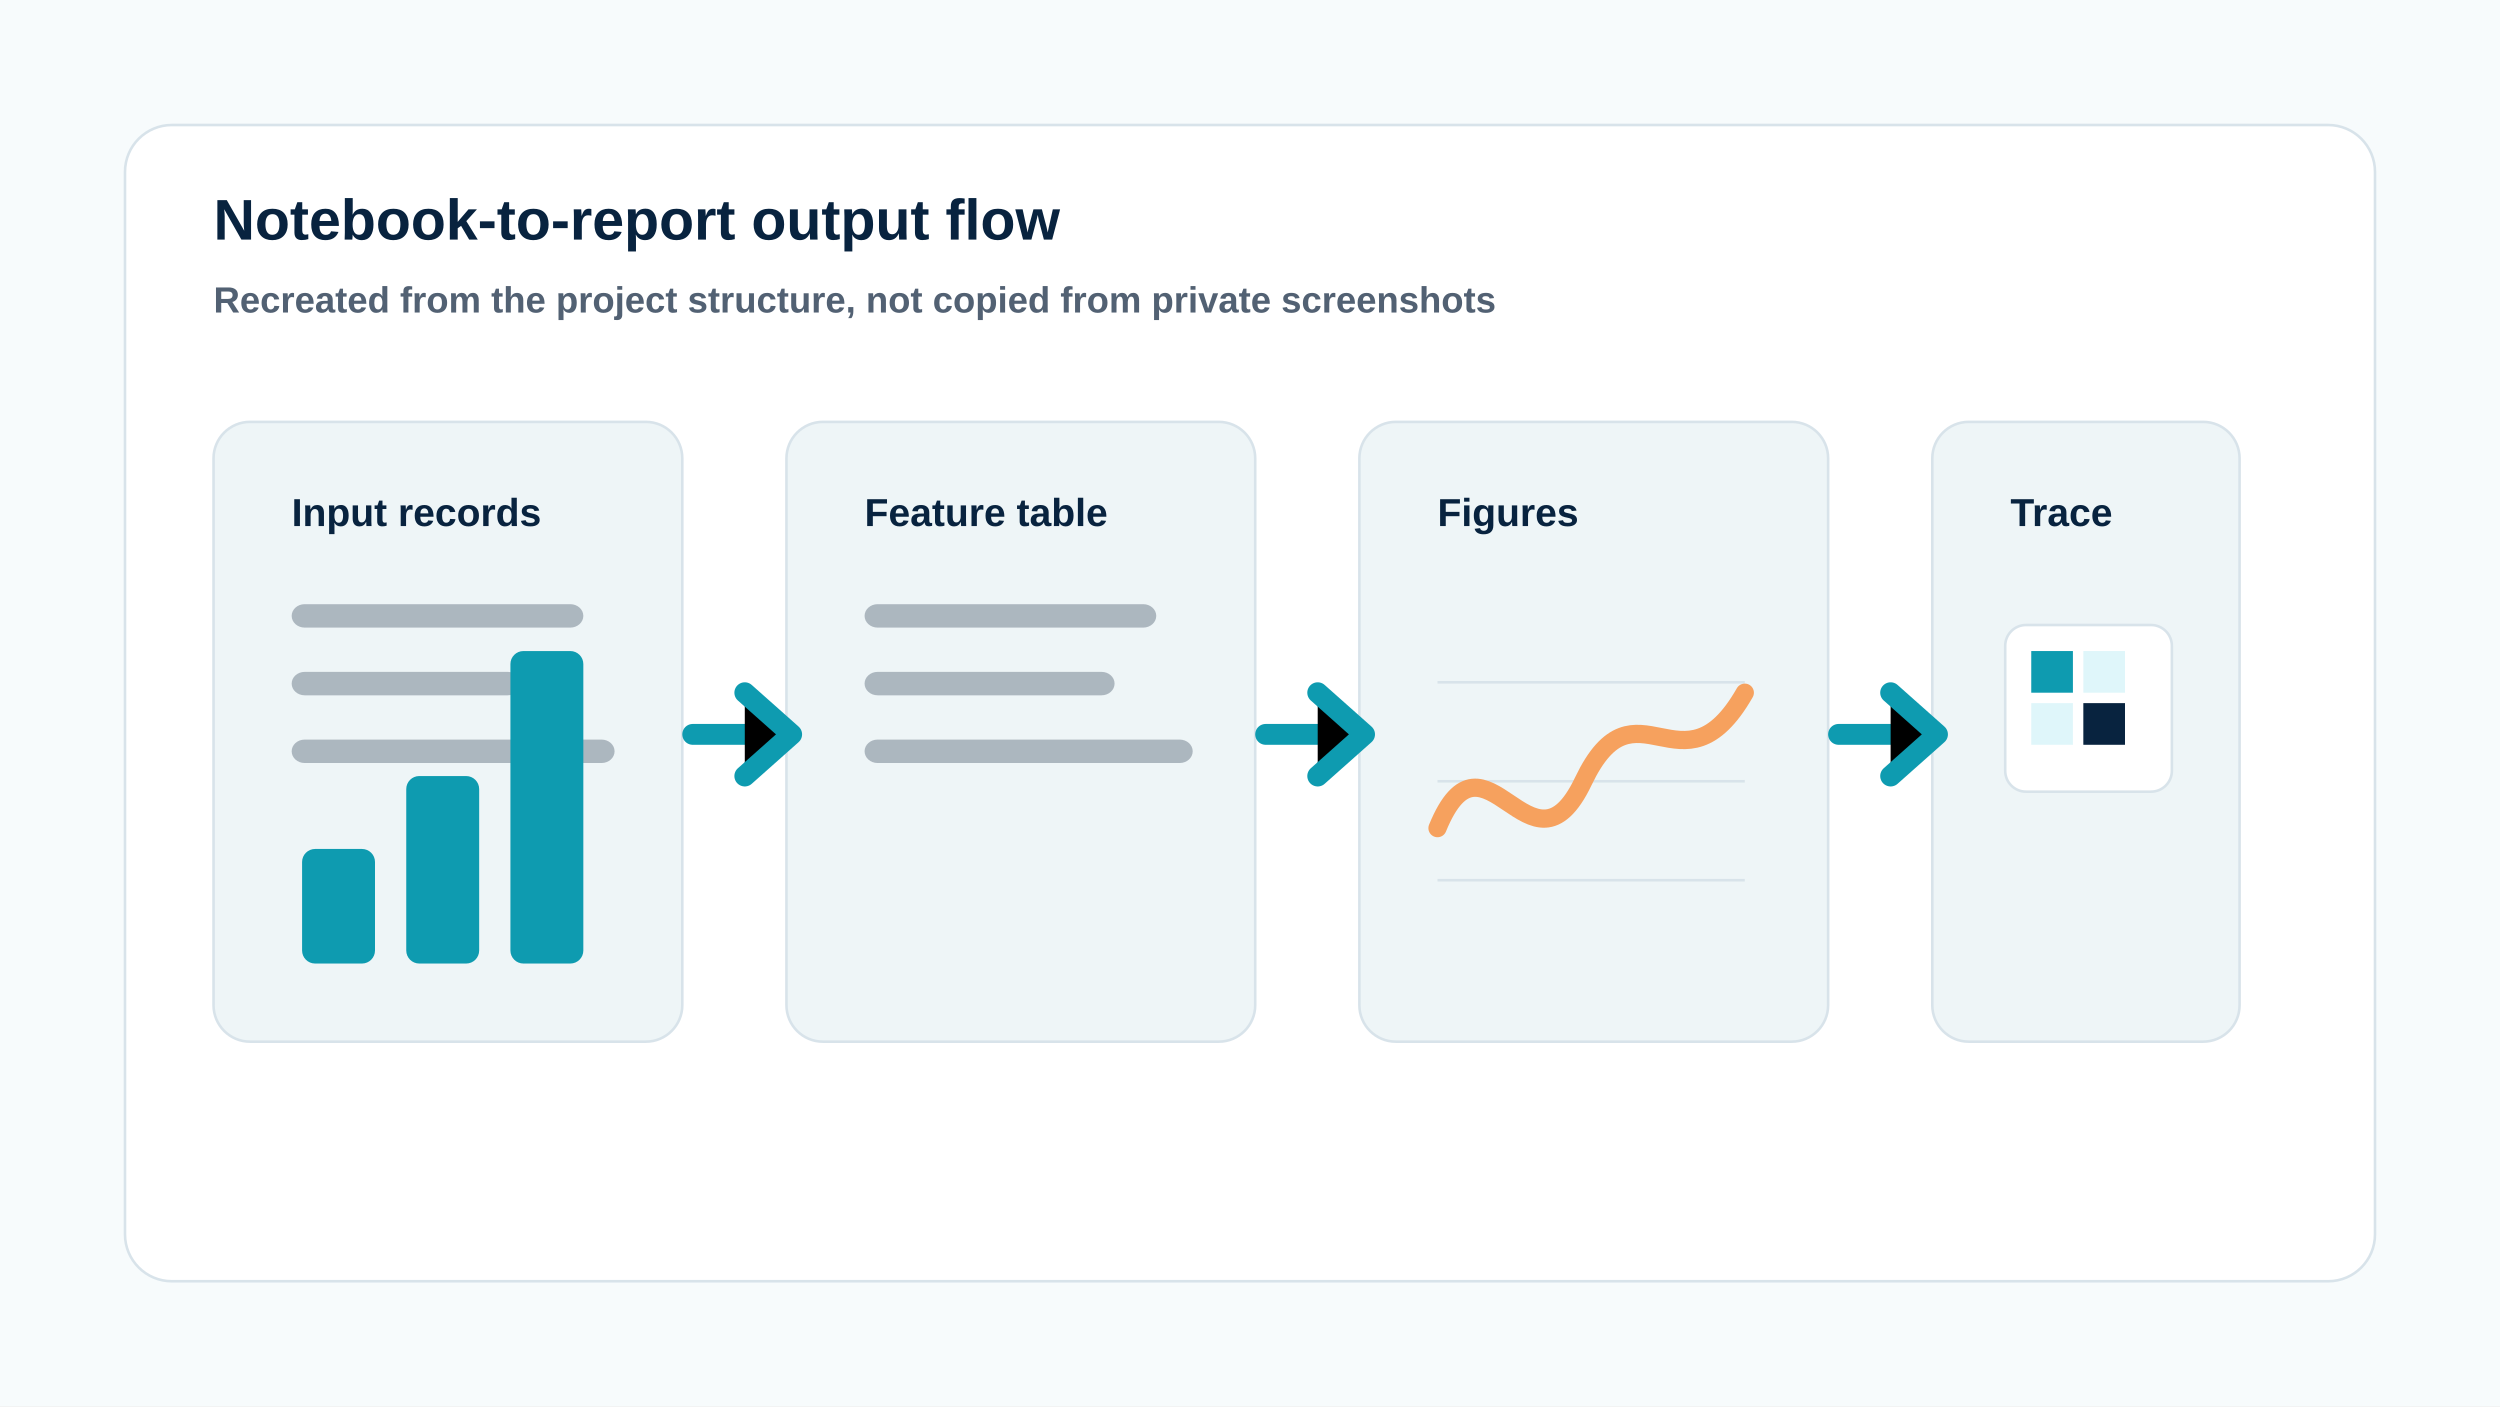
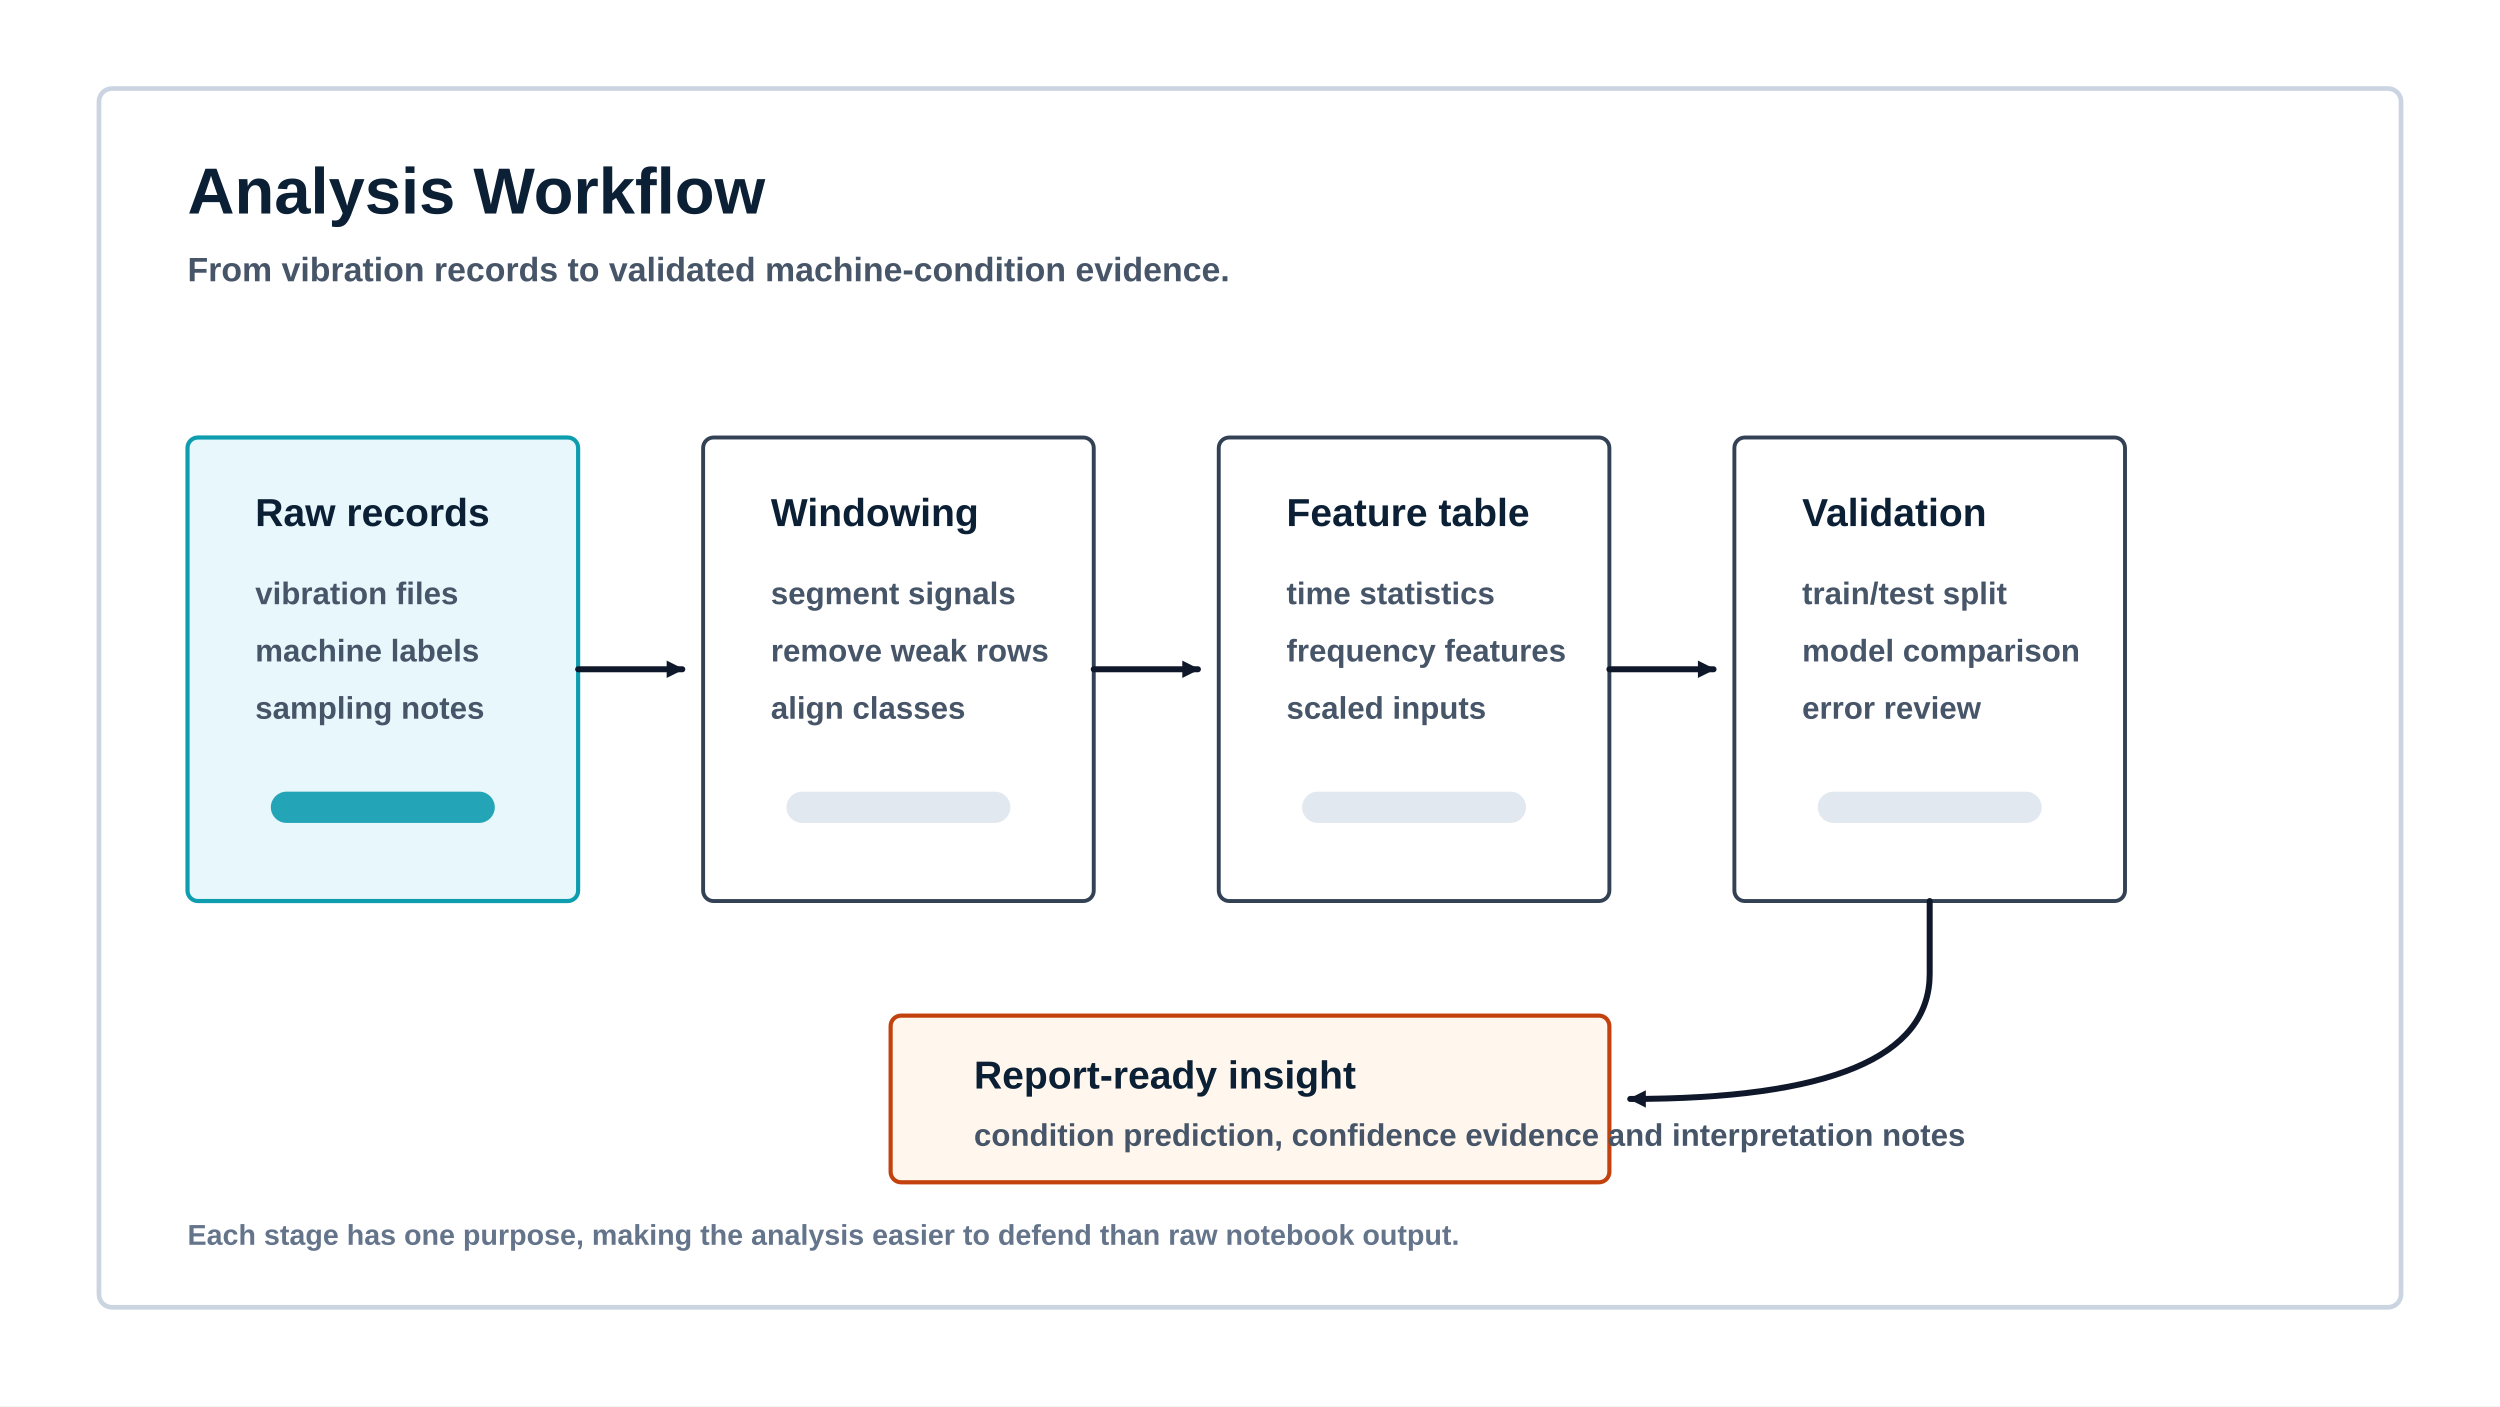
- <svg xmlns="http://www.w3.org/2000/svg" viewBox="0 0 960 540" role="img">
-   <rect width="960" height="540" fill="#f7fbfc" />
-   <rect x="48" y="48" width="864" height="444" rx="18" fill="#fff" stroke="#d8e3ea" />
-   <g font-family="Segoe UI, Arial, sans-serif">
-     <text x="82" y="92" fill="#08233f" font-size="22" font-weight="900">Notebook-to-report output flow</text>
-     <text x="82" y="120" fill="#526173" font-size="14" font-weight="700">Recreated from the project structure, not copied from private screenshots</text>
-   </g>
-   <rect x="82" y="162" width="180" height="238" rx="14" fill="#eef5f7" stroke="#d8e3ea" />
-   <rect x="302" y="162" width="180" height="238" rx="14" fill="#eef5f7" stroke="#d8e3ea" />
-   <rect x="522" y="162" width="180" height="238" rx="14" fill="#eef5f7" stroke="#d8e3ea" />
-   <rect x="742" y="162" width="118" height="238" rx="14" fill="#eef5f7" stroke="#d8e3ea" />
-   <g font-family="Segoe UI, Arial, sans-serif" font-size="15" font-weight="900" fill="#08233f">
-     <text x="112" y="202">Input records</text>
-     <text x="332" y="202">Feature table</text>
-     <text x="552" y="202">Figures</text>
-     <text x="772" y="202">Trace</text>
-   </g>
-   <g fill="#526173" opacity=".42">
-     <rect x="112" y="232" width="112" height="9" rx="5" />
-     <rect x="112" y="258" width="88" height="9" rx="5" />
-     <rect x="112" y="284" width="124" height="9" rx="5" />
-     <rect x="332" y="232" width="112" height="9" rx="5" />
-     <rect x="332" y="258" width="96" height="9" rx="5" />
-     <rect x="332" y="284" width="126" height="9" rx="5" />
-   </g>
-   <g fill="#0e9bb0">
-     <rect x="116" y="326" width="28" height="44" rx="5" />
-     <rect x="156" y="298" width="28" height="72" rx="5" />
-     <rect x="196" y="250" width="28" height="120" rx="5" />
-   </g>
-   <g stroke="#d8e3ea">
-     <path d="M552 338h118M552 300h118M552 262h118" />
-   </g>
-   <path d="M552 318c18-44 36 24 56-18 20-42 38 8 62-34" fill="none" stroke="#f6a15e" stroke-width="7" stroke-linecap="round" />
-   <g transform="translate(770 240)">
-     <rect width="64" height="64" rx="8" fill="#fff" stroke="#d8e3ea" />
-     <rect x="10" y="10" width="16" height="16" fill="#0e9bb0" />
-     <rect x="30" y="10" width="16" height="16" fill="#dff6fa" />
-     <rect x="10" y="30" width="16" height="16" fill="#dff6fa" />
-     <rect x="30" y="30" width="16" height="16" fill="#08233f" />
-   </g>
-   <g stroke="#0e9bb0" stroke-width="8" stroke-linecap="round" stroke-linejoin="round">
-     <path d="M266 282h30" />
-     <path d="M286 266l18 16-18 16" />
-     <path d="M486 282h30" />
-     <path d="M506 266l18 16-18 16" />
-     <path d="M706 282h30" />
-     <path d="M726 266l18 16-18 16" />
-   </g>
+ <svg xmlns="http://www.w3.org/2000/svg" width="960" height="540" viewBox="0 0 960 540" role="img" aria-labelledby="title desc">
+   <defs>
+     <marker id="arrow" viewBox="0 0 12 12" refX="10" refY="6" markerWidth="8" markerHeight="8" orient="auto" markerUnits="userSpaceOnUse">
+       <path d="M1 1L11 6L1 11Z" fill="#0f172a" />
+     </marker>
+     <style>
+       .title { font-family: Arial, Helvetica, sans-serif; font-size: 25px; font-weight: 700; fill: #0b1f35; }
+       .subtitle { font-family: Arial, Helvetica, sans-serif; font-size: 13px; font-weight: 600; fill: #475569; }
+       .head { font-family: Arial, Helvetica, sans-serif; font-size: 15px; font-weight: 700; fill: #0b1f35; }
+       .copy { font-family: Arial, Helvetica, sans-serif; font-size: 12px; font-weight: 600; fill: #475569; }
+       .small { font-family: Arial, Helvetica, sans-serif; font-size: 11px; font-weight: 700; fill: #64748b; }
+       .panel { fill: #ffffff; stroke: #cbd5e1; stroke-width: 1.8; }
+       .stage { fill: #ffffff; stroke: #334155; stroke-width: 1.5; }
+       .input { fill: #e8f7fb; stroke: #0e9caf; stroke-width: 1.6; }
+       .output { fill: #fff7ed; stroke: #c2410c; stroke-width: 1.6; }
+       .flow { stroke: #0f172a; stroke-width: 2.3; fill: none; stroke-linecap: round; marker-end: url(#arrow); }
+     </style>
+   </defs>
+   <rect width="960" height="540" fill="#ffffff" />
+   <rect x="38" y="34" width="884" height="468" rx="5" class="panel" />
+   <text x="72" y="82" class="title">Analysis Workflow</text>
+   <text x="72" y="108" class="subtitle">From vibration records to validated machine-condition evidence.</text>
+   <rect x="72" y="168" width="150" height="178" rx="4" class="input" />
+   <text x="98" y="202" class="head">Raw records</text>
+   <text x="98" y="232" class="copy">vibration files</text>
+   <text x="98" y="254" class="copy">machine labels</text>
+   <text x="98" y="276" class="copy">sampling notes</text>
+   <rect x="104" y="304" width="86" height="12" rx="6" fill="#0e9caf" opacity="0.9" />
+   <rect x="270" y="168" width="150" height="178" rx="4" class="stage" />
+   <text x="296" y="202" class="head">Windowing</text>
+   <text x="296" y="232" class="copy">segment signals</text>
+   <text x="296" y="254" class="copy">remove weak rows</text>
+   <text x="296" y="276" class="copy">align classes</text>
+   <rect x="302" y="304" width="86" height="12" rx="6" fill="#e2e8f0" />
+   <rect x="468" y="168" width="150" height="178" rx="4" class="stage" />
+   <text x="494" y="202" class="head">Feature table</text>
+   <text x="494" y="232" class="copy">time statistics</text>
+   <text x="494" y="254" class="copy">frequency features</text>
+   <text x="494" y="276" class="copy">scaled inputs</text>
+   <rect x="500" y="304" width="86" height="12" rx="6" fill="#e2e8f0" />
+   <rect x="666" y="168" width="150" height="178" rx="4" class="stage" />
+   <text x="692" y="202" class="head">Validation</text>
+   <text x="692" y="232" class="copy">train/test split</text>
+   <text x="692" y="254" class="copy">model comparison</text>
+   <text x="692" y="276" class="copy">error review</text>
+   <rect x="698" y="304" width="86" height="12" rx="6" fill="#e2e8f0" />
+   <rect x="342" y="390" width="276" height="64" rx="4" class="output" />
+   <text x="374" y="418" class="head">Report-ready insight</text>
+   <text x="374" y="440" class="copy">condition prediction, confidence evidence and interpretation notes</text>
+   <path d="M222 257H262" class="flow" />
+   <path d="M420 257H460" class="flow" />
+   <path d="M618 257H658" class="flow" />
+   <path d="M741 346V374Q741 422 626 422" class="flow" />
+   <text x="72" y="478" class="small">Each stage has one purpose, making the analysis easier to defend than raw notebook output.</text>
</svg>
